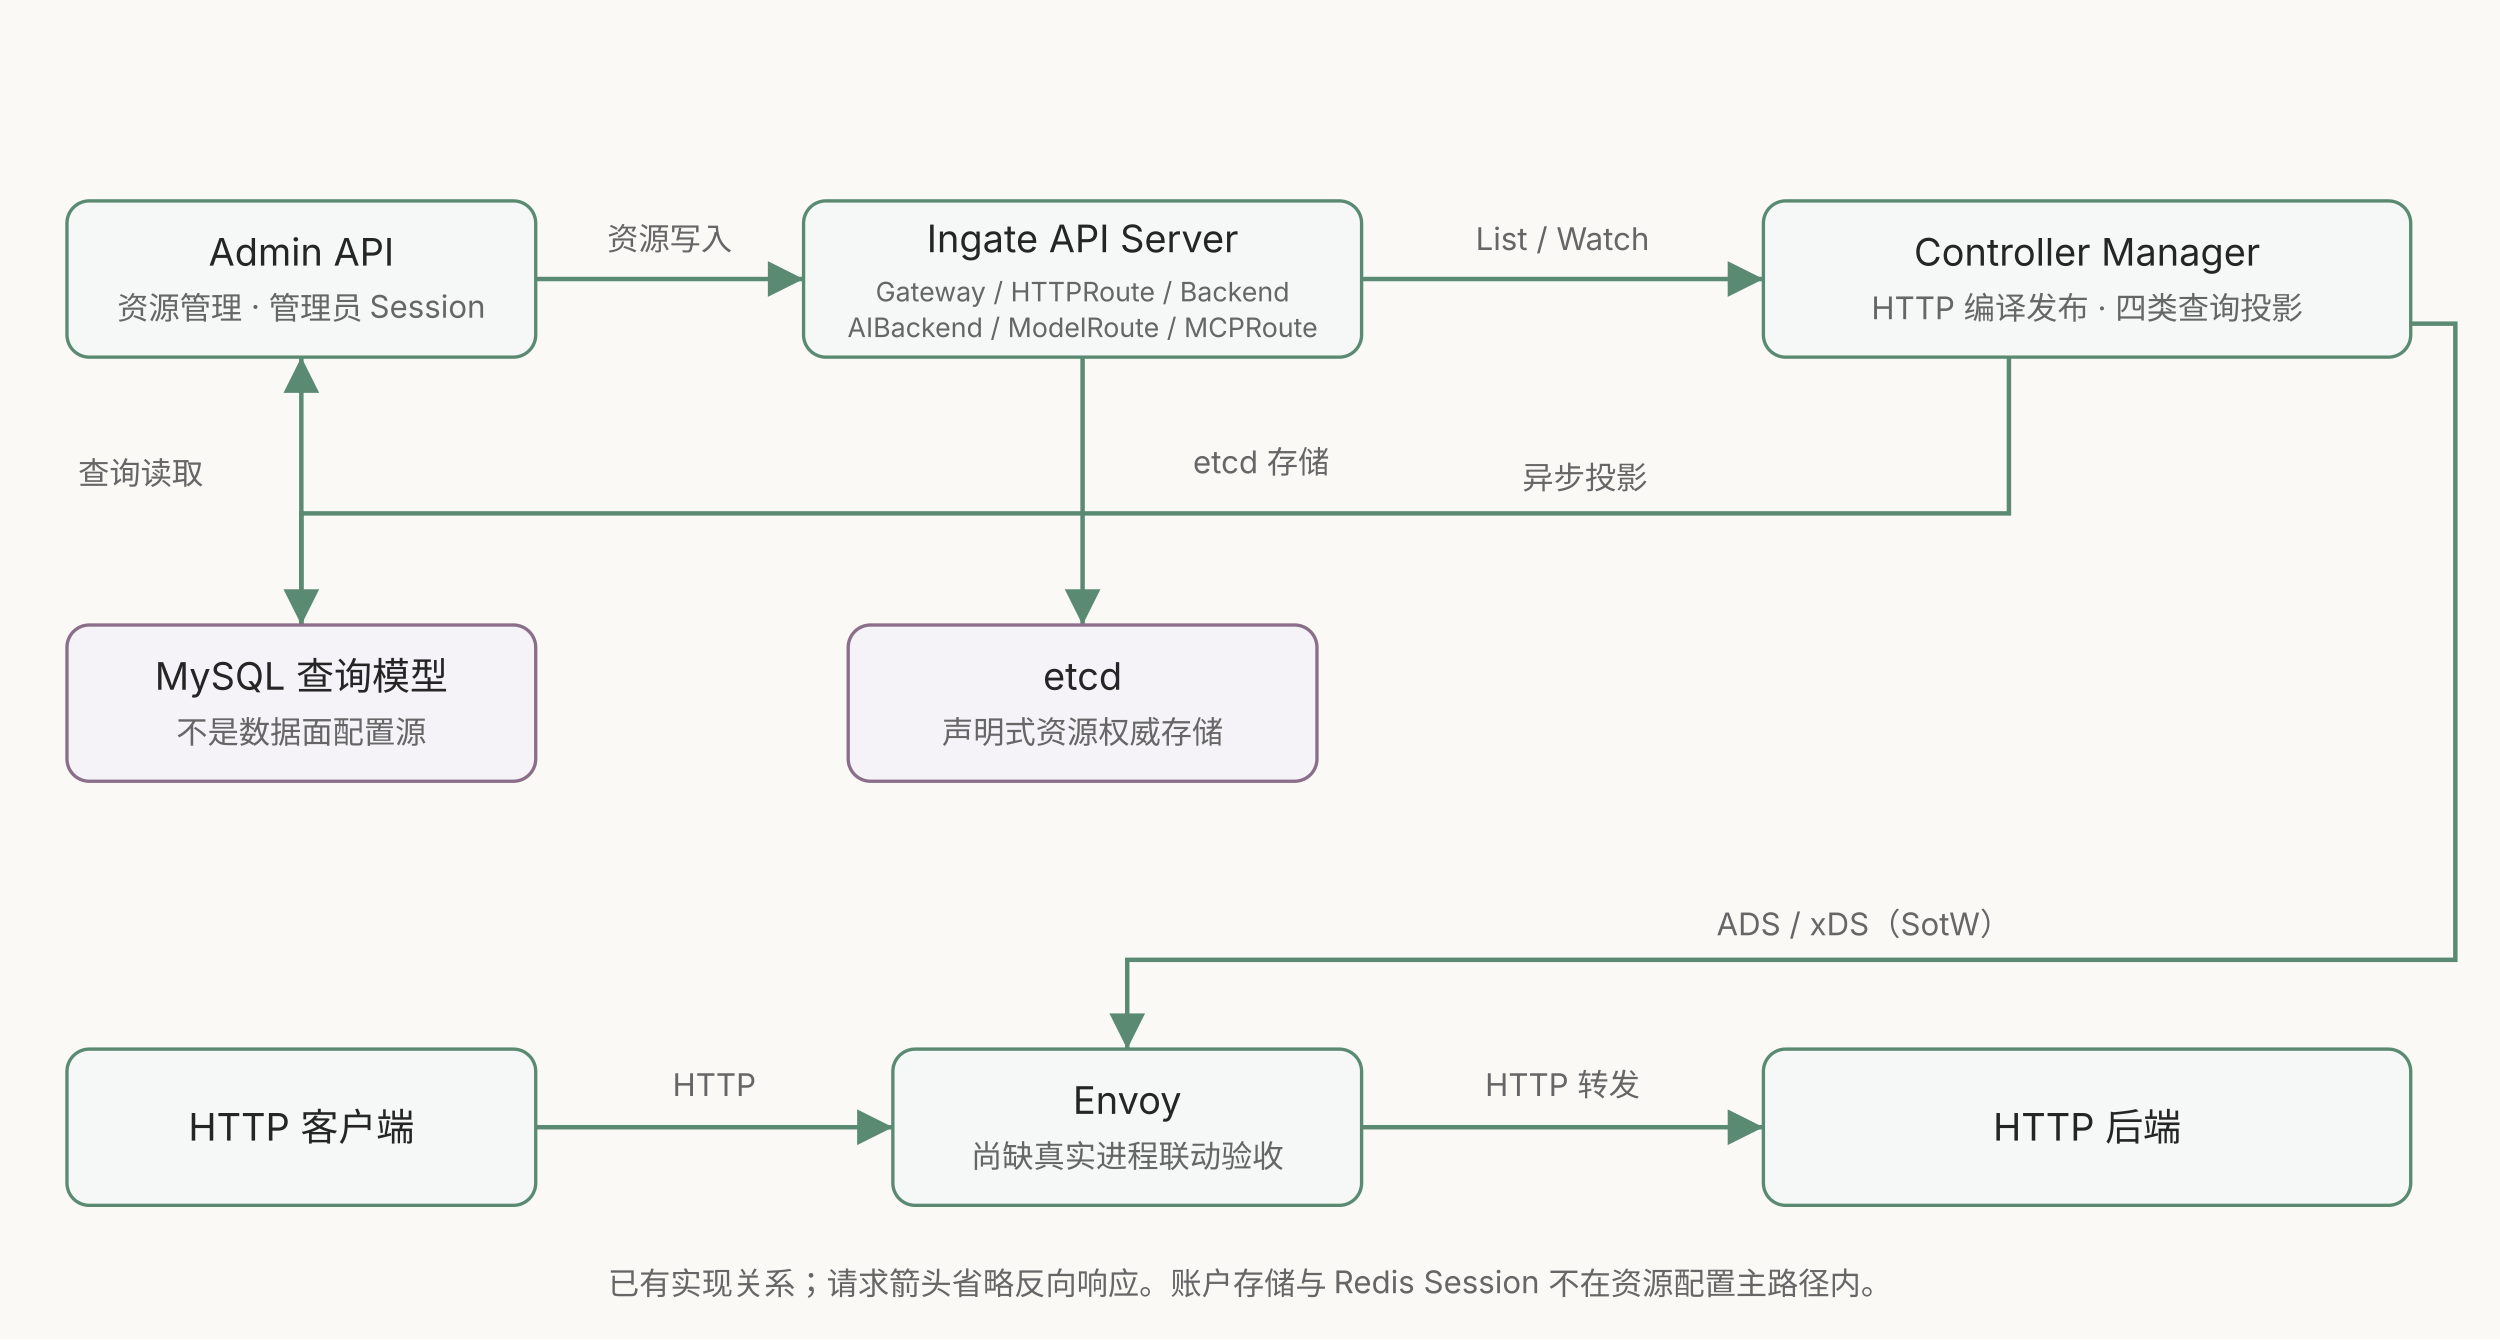
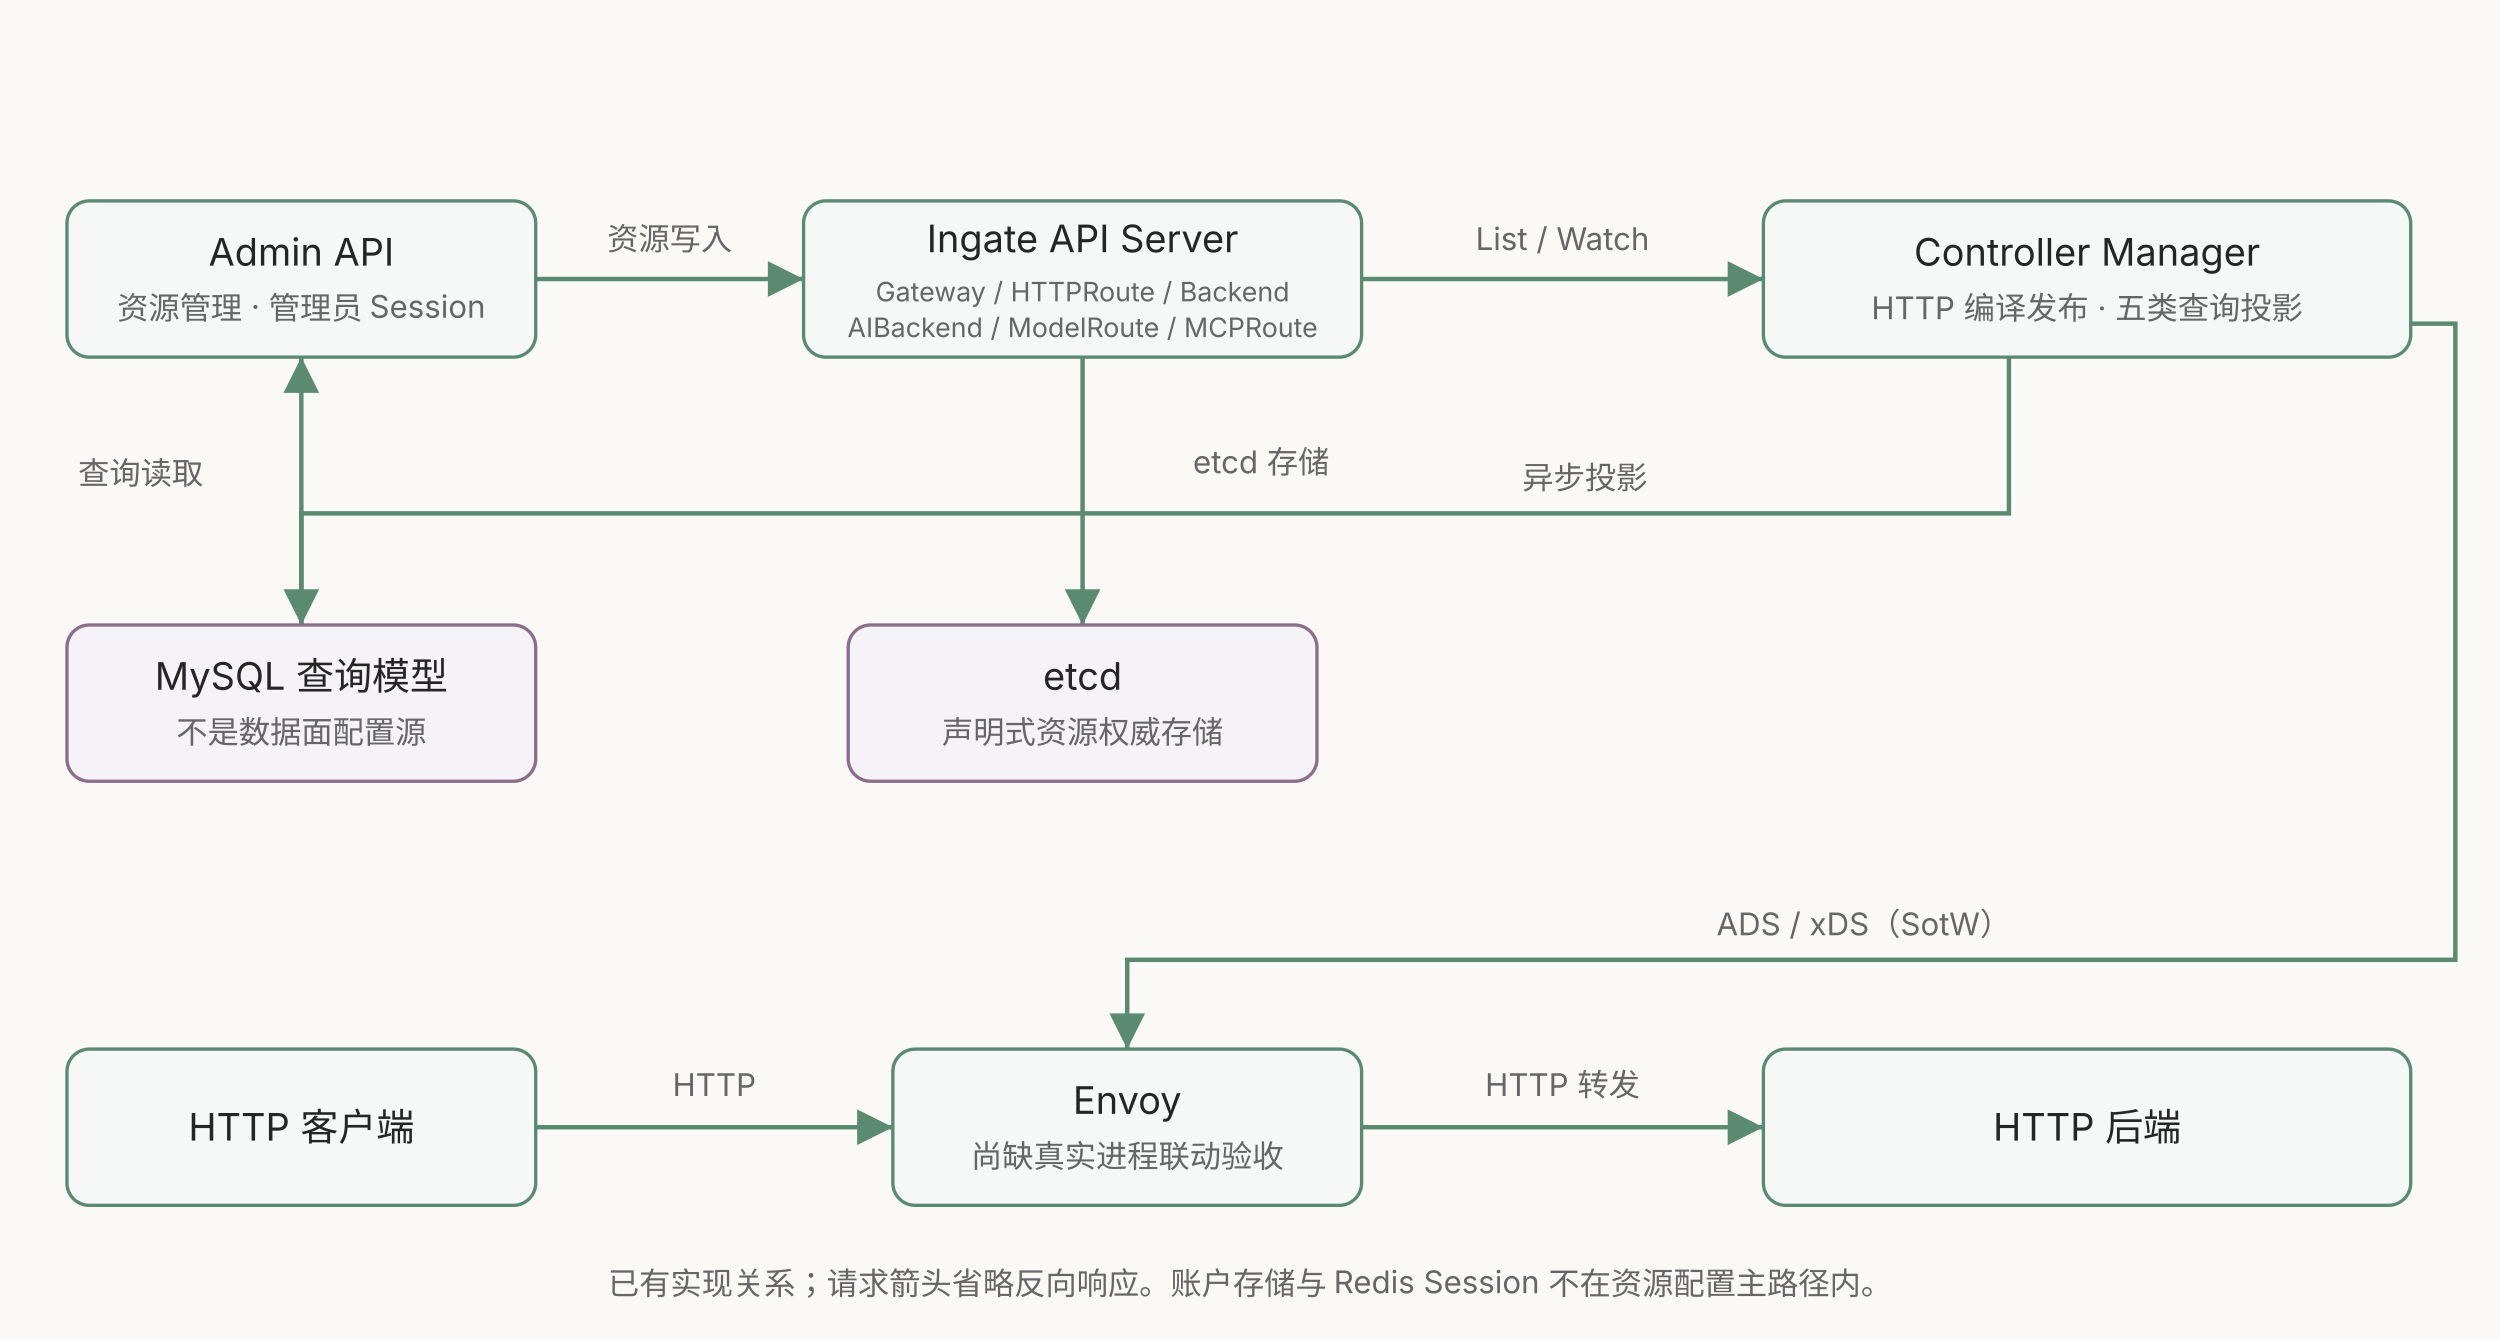
<svg xmlns="http://www.w3.org/2000/svg" viewBox="0 0 1120 600" role="img" aria-labelledby="title desc">
  <defs>
    <marker id="arrow" markerWidth="8" markerHeight="8" refX="8" refY="4" orient="auto">
      <path d="M0 0 L8 4 L0 8Z" fill="#5B8A72" />
    </marker>
  </defs>
  <style>text{font-family:Inter,"PingFang SC","Microsoft YaHei",sans-serif;fill:#252525;font-size:17px;text-anchor:middle}.note{font-size:14px;fill:#666}.edge{fill:none;stroke:#5B8A72;stroke-width:2;marker-end:url(#arrow)}.box{fill:#F5F8F6;stroke:#5B8A72;stroke-width:1.5}.store{fill:#F5F3F8;stroke:#8B6F8A;stroke-width:1.5}</style>
  <rect width="100%" height="100%" fill="#FAF9F6" />
  <g class="edge">
    <path marker-end="url(#arrow)" d="M240 125 H360" />
    <path marker-end="url(#arrow)" d="M610 125 H790" />
    <path marker-end="url(#arrow)" d="M485 160 V280" />
    <path marker-end="url(#arrow)" d="M900 160 V230 H135 V280" />
    <path marker-end="url(#arrow)" d="M135 280 V160" />
    <path marker-end="url(#arrow)" d="M1080 145 H1100 V430 H505 V470" />
    <path marker-end="url(#arrow)" d="M240 505 H400" />
    <path marker-end="url(#arrow)" d="M610 505 H790" />
  </g>
  <g>
    <text x="300" y="112" class="note">资源写入</text>
    <text x="700" y="112" class="note">List / Watch</text>
    <text x="565" y="212" class="note">etcd 存储</text>
    <text x="710" y="219" class="note">异步投影</text>
    <text x="63" y="217" class="note">查询读取</text>
    <text x="835" y="419" class="note">ADS / xDS（SotW）</text>
    <text x="320" y="491" class="note">HTTP</text>
    <text x="700" y="491" class="note">HTTP 转发</text>
    <rect class="box" x="30" y="90" width="210" height="70" rx="10" />
    <text x="135" y="119">Admin API</text>
    <text x="135" y="143" class="note">资源管理 · 管理员 Session</text>
    <rect class="box" x="360" y="90" width="250" height="70" rx="10" />
    <text x="485" y="113">Ingate API Server</text>
    <text x="485" y="135" class="note" style="font-size:12px">Gateway / HTTPRoute / Backend</text>
    <text x="485" y="151" class="note" style="font-size:12px">AIBackend / ModelRoute / MCPRoute</text>
    <rect class="box" x="790" y="90" width="290" height="70" rx="10" />
    <text x="935" y="119">Controller Manager</text>
-     <text x="935" y="143" class="note">HTTP 编译发布 · 四类查询投影</text>
+     <text x="935" y="143" class="note">HTTP 编译发布 · 五类查询投影</text>
    <rect class="store" x="30" y="280" width="210" height="70" rx="10" />
    <text x="135" y="309">MySQL 查询模型</text>
    <text x="135" y="333" class="note">不是数据面配置源</text>
    <rect class="store" x="380" y="280" width="210" height="70" rx="10" />
    <text x="485" y="309">etcd</text>
    <text x="485" y="333" class="note">声明式资源权威存储</text>
    <rect class="box" x="30" y="470" width="210" height="70" rx="10" />
    <text x="135" y="511">HTTP 客户端</text>
    <rect class="box" x="400" y="470" width="210" height="70" rx="10" />
    <text x="505" y="499">Envoy</text>
    <text x="505" y="523" class="note">尚缺真实进程联动验收</text>
    <rect class="box" x="790" y="470" width="290" height="70" rx="10" />
    <text x="935" y="511">HTTP 后端</text>
    <text x="560" y="580" class="note">已有实现关系；请求箭头省略反向响应。账户存储与 Redis Session 不在资源配置主路径内。</text>
  </g>
</svg>
